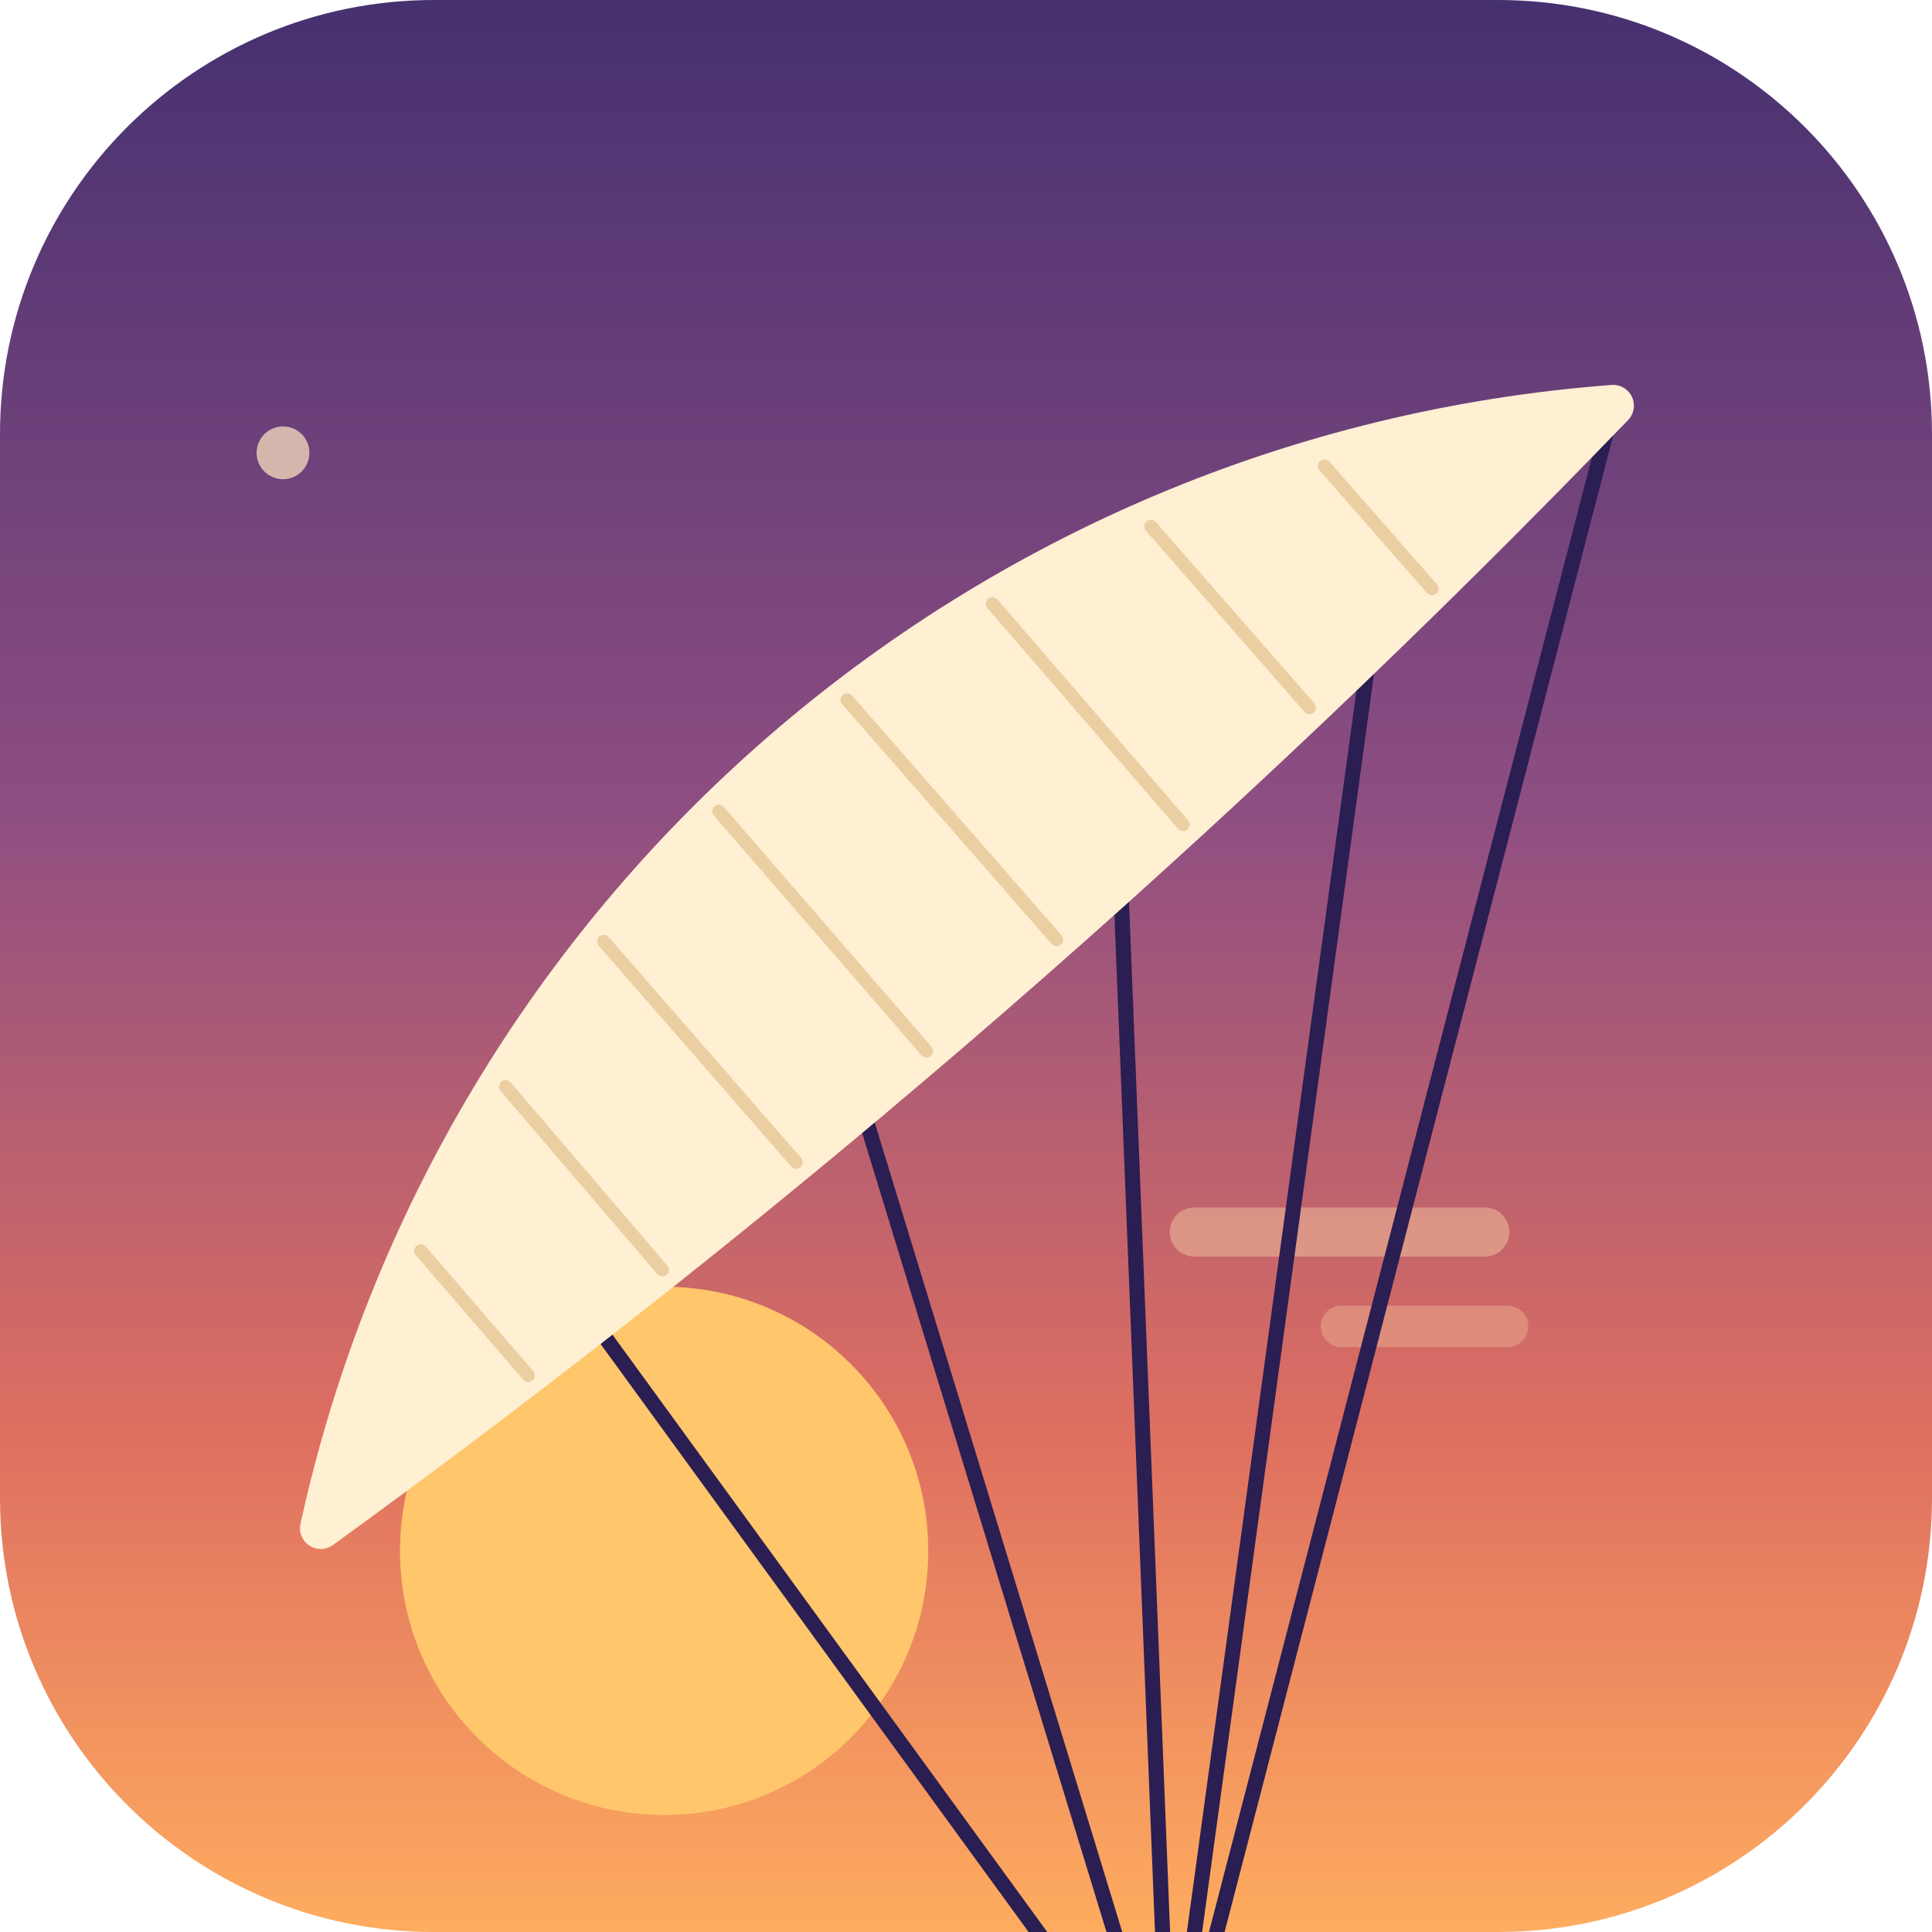
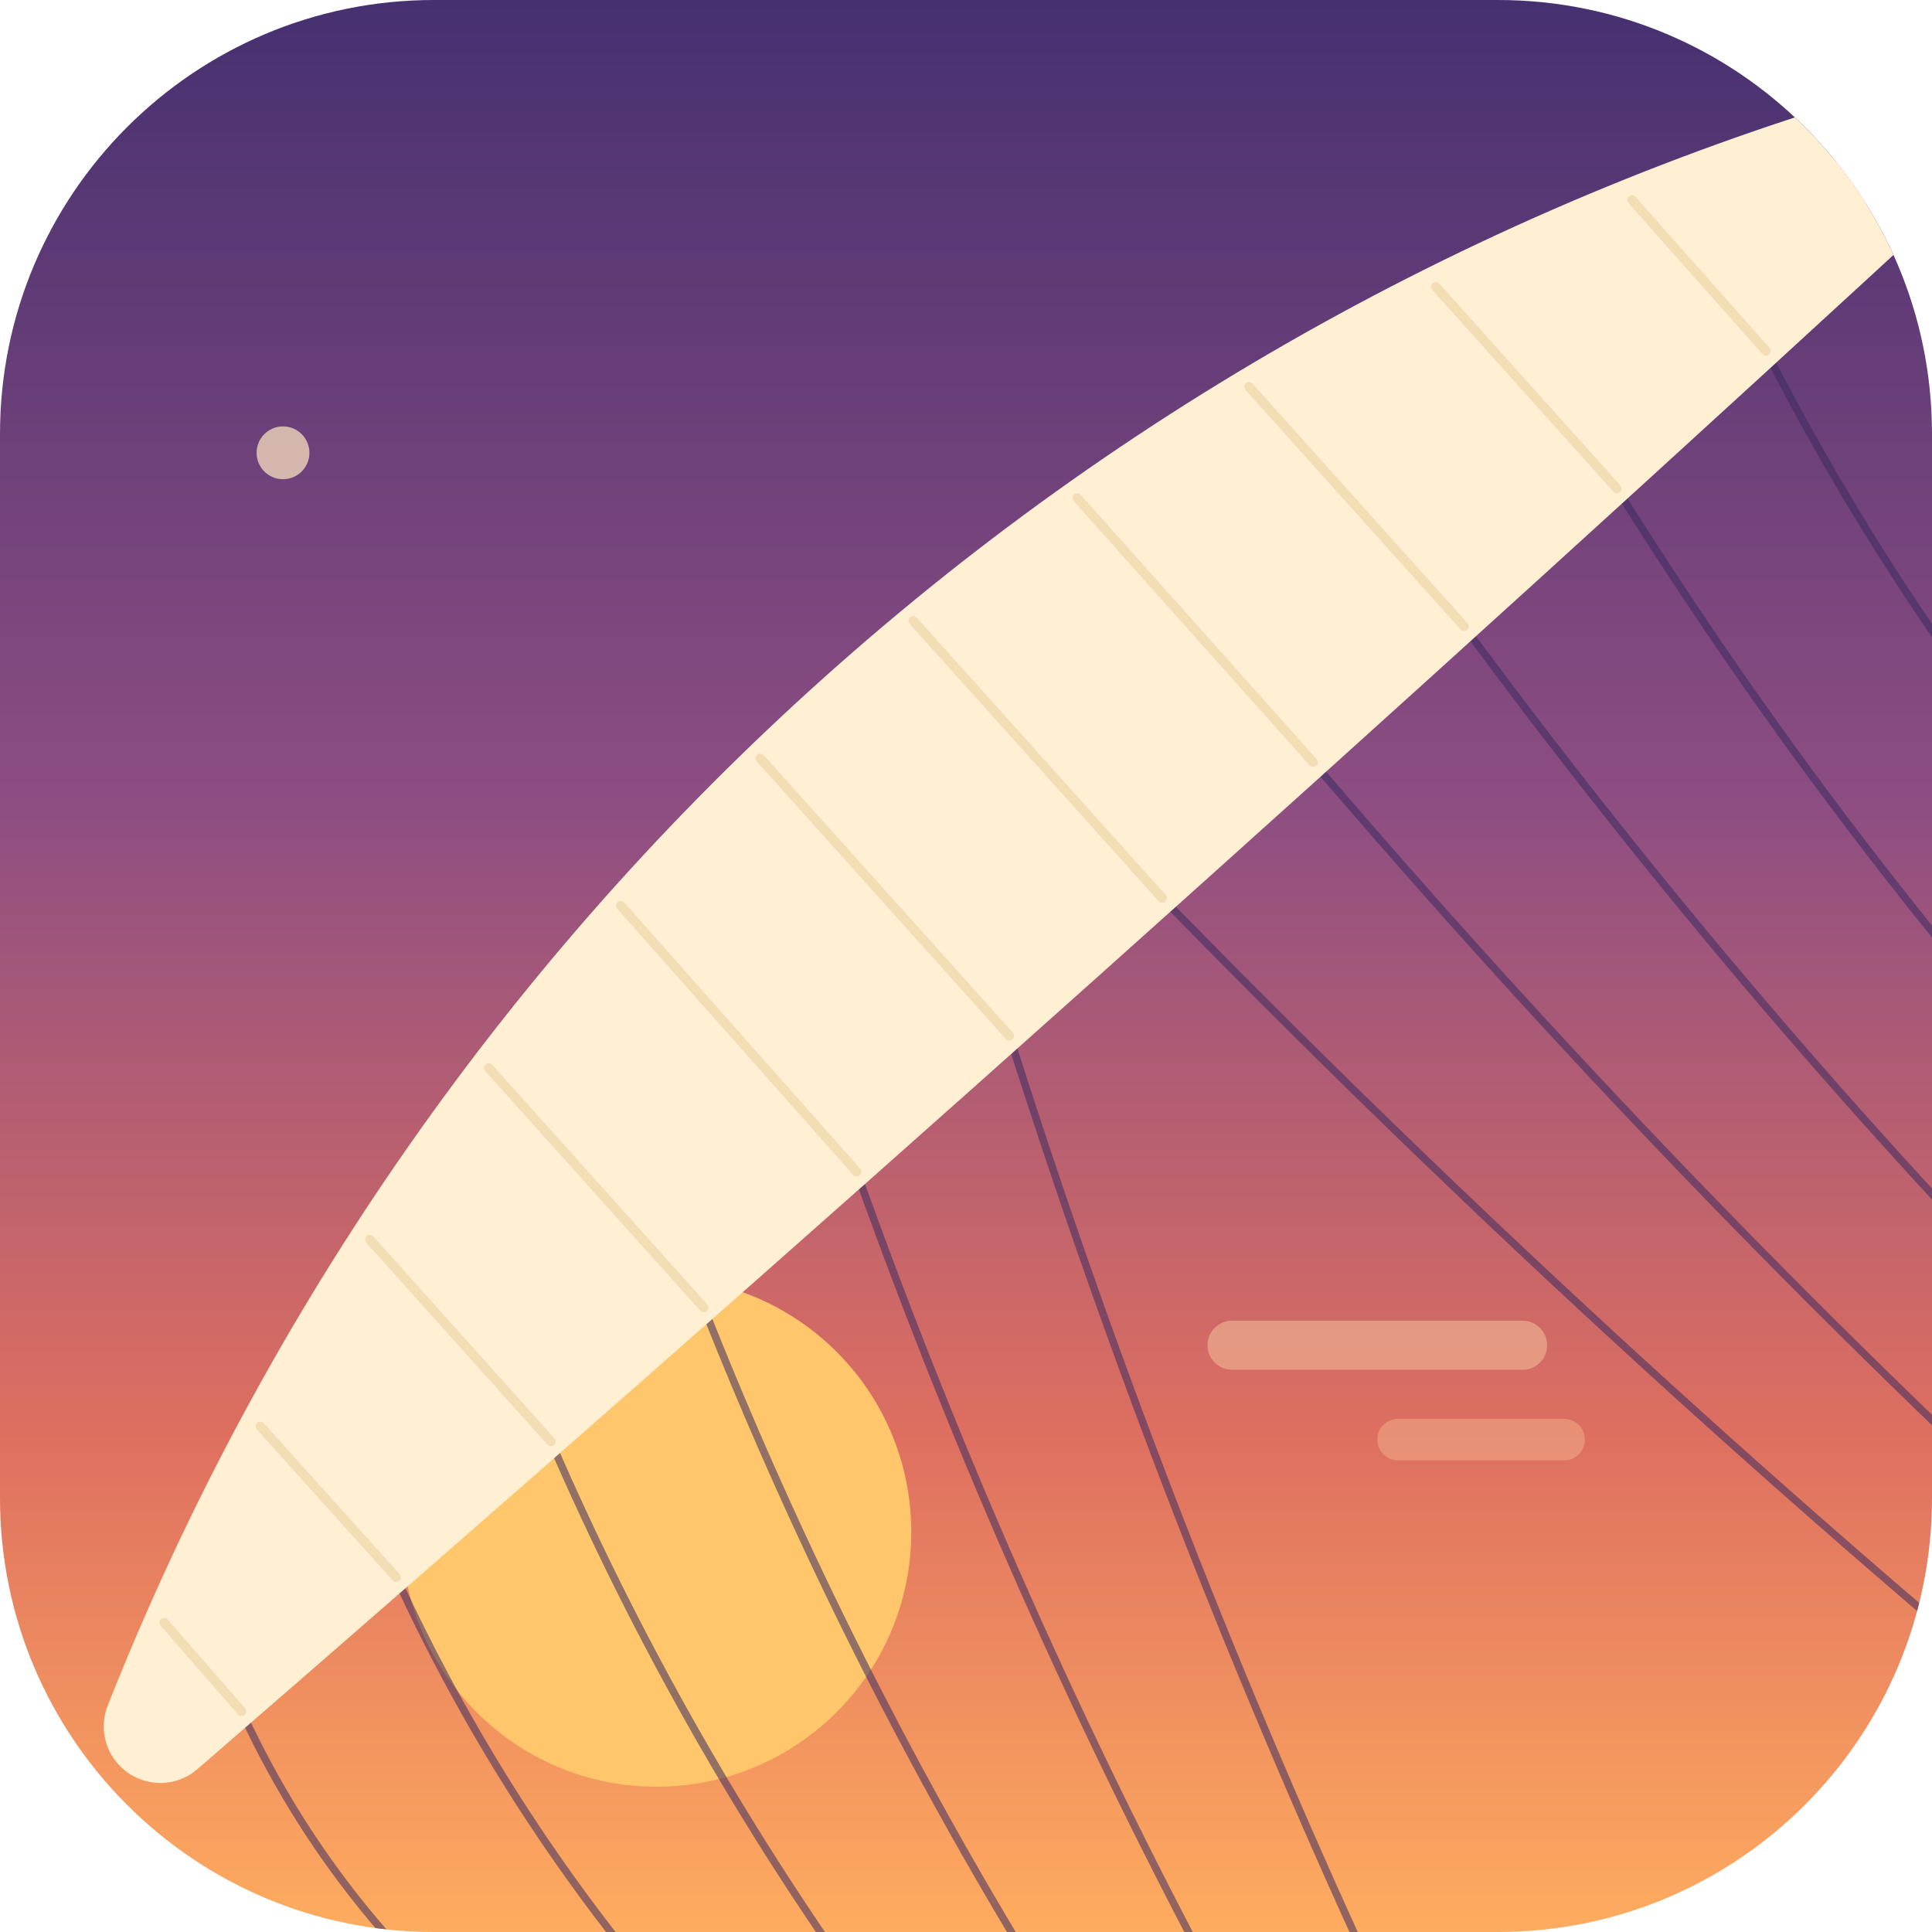
<svg xmlns="http://www.w3.org/2000/svg" viewBox="0 0 1024 1024">
  <defs>
    <linearGradient id="sky3" x1="0" y1="0" x2="0" y2="1">
      <stop offset="0" stop-color="#453070" />
      <stop offset="0.42" stop-color="#8E4E82" />
      <stop offset="0.74" stop-color="#DE6F60" />
      <stop offset="1" stop-color="#FFAD5F" />
    </linearGradient>
    <clipPath id="sq3">
      <rect width="1024" height="1024" rx="230" />
    </clipPath>
  </defs>
  <g clip-path="url(#sq3)">
    <rect width="1024" height="1024" fill="url(#sky3)" />
    <circle cx="150" cy="240" r="14" fill="#FFE8C2" opacity="0.7" />
-     <rect x="620" y="640" width="180" height="26" rx="13" fill="#FFDFAC" opacity="0.4" />
-     <rect x="700" y="692" width="110" height="22" rx="11" fill="#FFDFAC" opacity="0.3" />
-     <circle cx="352" cy="822" r="140" fill="#FFC66B" />
-     <g stroke="#2A1E52" stroke-width="8">
-       <line x1="315" y1="701" x2="620" y2="1120" />
-       <line x1="457" y1="587" x2="620" y2="1120" />
-       <line x1="594" y1="468" x2="620" y2="1120" />
-       <line x1="726" y1="344" x2="620" y2="1120" />
-       <line x1="855" y1="215" x2="620" y2="1120" />
-     </g>
-     <path d="M 170 810              A 760 760 0 0 1 855 215              A 5152 5152 0 0 1 170 810              Z" fill="#FFEFD3" stroke="#FFEFD3" stroke-width="22" stroke-linejoin="round" />
-     <g stroke="#EBCFA2" stroke-width="7" stroke-linecap="round">
-       <line x1="223" y1="663" x2="280" y2="729" />
-       <line x1="268" y1="576" x2="351" y2="673" />
-       <line x1="320" y1="499" x2="422" y2="616" />
-       <line x1="381" y1="430" x2="491" y2="557" />
-       <line x1="449" y1="371" x2="560" y2="498" />
-       <line x1="526" y1="320" x2="627" y2="437" />
-       <line x1="610" y1="279" x2="694" y2="375" />
-       <line x1="702" y1="247" x2="759" y2="312" />
+     <rect x="640" y="700" width="180" height="26" rx="13" fill="#FFDFAC" opacity="0.4" />
+     <rect x="730" y="752" width="110" height="22" rx="11" fill="#FFDFAC" opacity="0.3" />
+     <circle cx="348" cy="812" r="135" fill="#FFC66B" />
+     <g transform="translate(25 -20)">
+       <g stroke="#3A2A5E" stroke-width="4" opacity="0.55" fill="none">
+         <path d="M 103 927 Q 143 1014 213 1080" />
+         <path d="M 185 856 Q 241 978 328 1080" />
+         <path d="M 267 784 Q 335 941 435 1080" />
+         <path d="M 348 713 Q 424 905 533 1080" />
+         <path d="M 429 641 Q 510 868 624 1080" />
+         <path d="M 510 569 Q 593 831 709 1080" />
+         <path d="M 591 496 Q 823 734 1080 946" />
+         <path d="M 671 424 Q 863 649 1080 849" />
+         <path d="M 751 352 Q 902 557 1080 738" />
+         <path d="M 832 279 Q 942 455 1080 609" />
+         <path d="M 911 206 Q 981 343 1080 461" />
+       </g>
+       <path d="M 60 935                A 1415 1415 0 0 1 1005 90                A 40198 40198 0 0 1 60 935                Z" fill="#FFEFD3" stroke="#FFEFD3" stroke-width="60" stroke-linecap="round" stroke-linejoin="round" />
+       <g stroke="#F0D8AC" stroke-width="5" stroke-linecap="round" opacity="0.8">
+         <line x1="62" y1="880" x2="103" y2="927" />
+         <line x1="113" y1="776" x2="185" y2="856" />
+         <line x1="171" y1="677" x2="267" y2="784" />
+         <line x1="234" y1="586" x2="348" y2="713" />
+         <line x1="304" y1="500" x2="429" y2="641" />
+         <line x1="378" y1="422" x2="510" y2="569" />
+         <line x1="459" y1="349" x2="591" y2="496" />
+         <line x1="546" y1="284" x2="671" y2="424" />
+         <line x1="637" y1="225" x2="751" y2="352" />
+         <line x1="736" y1="172" x2="832" y2="279" />
+         <line x1="840" y1="126" x2="911" y2="206" />
+         <line x1="951" y1="86" x2="992" y2="132" />
+       </g>
    </g>
  </g>
</svg>
